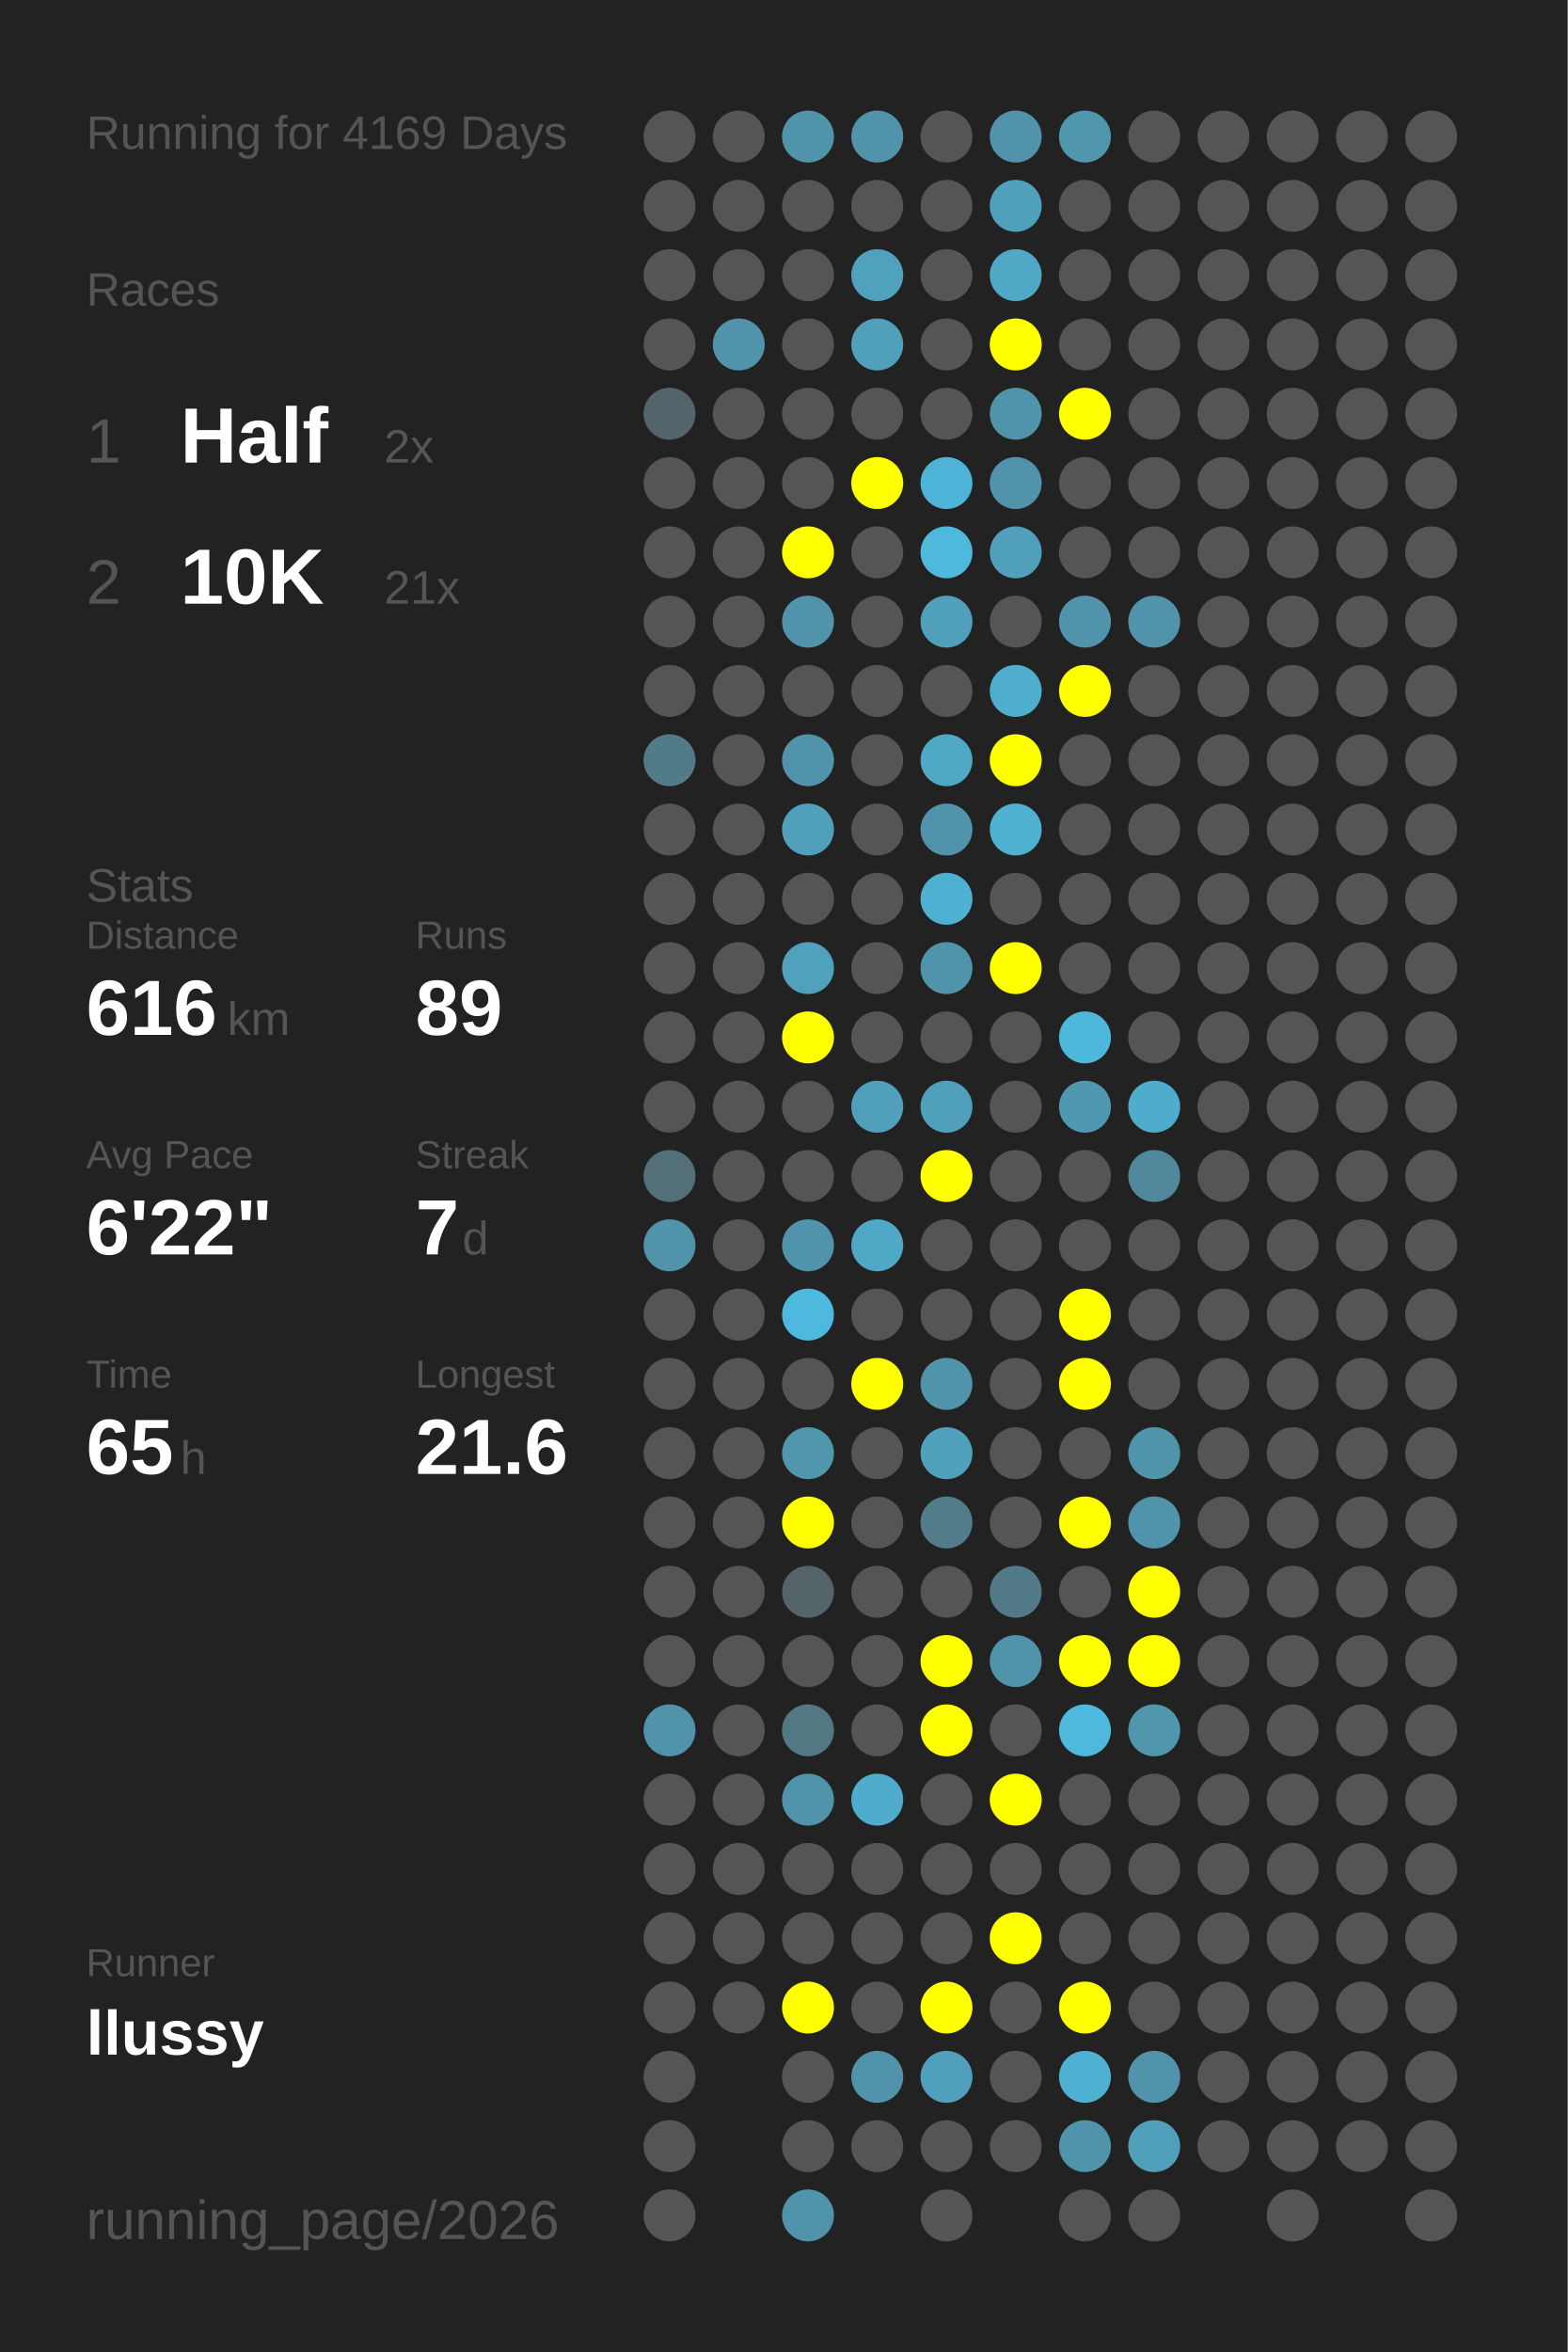
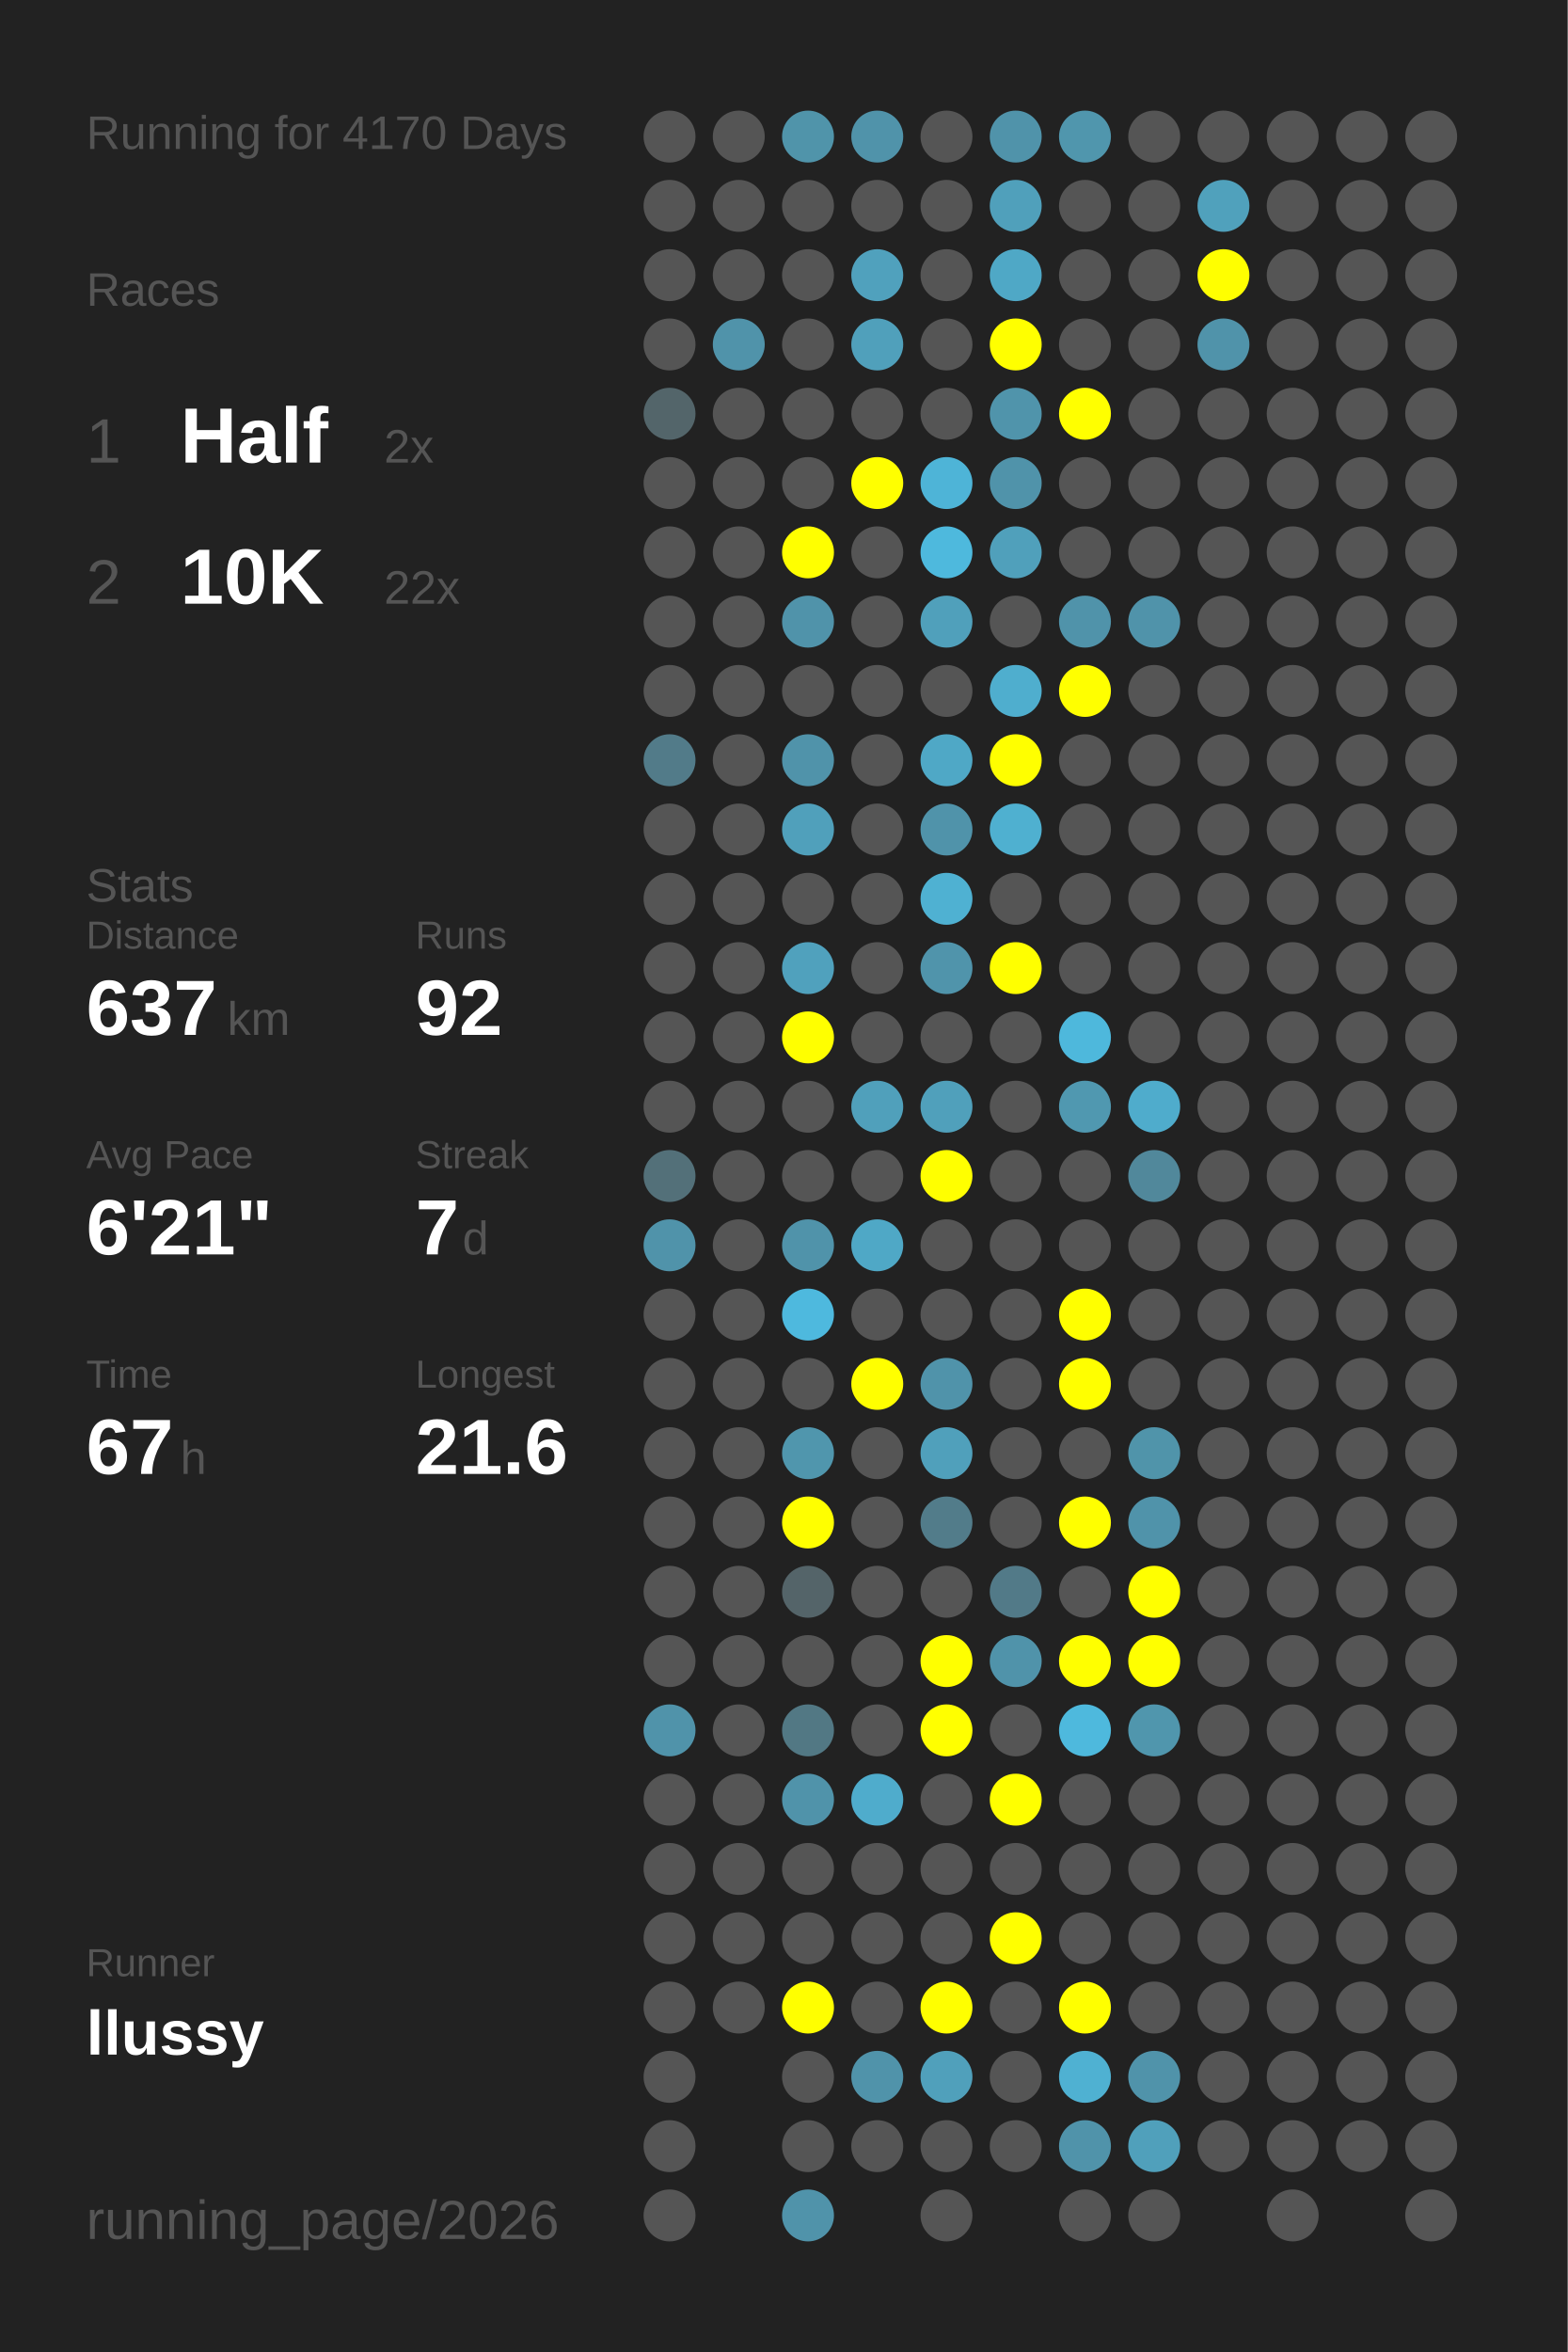
<svg xmlns="http://www.w3.org/2000/svg" baseProfile="full" height="300mm" version="1.1" viewBox="0,0,200,300" width="200mm">
  <defs />
  <rect fill="#222222" height="300" width="200" x="0" y="0" />
-   <text fill="#555555" style="font-size:6px; font-family:Arial;" x="11" y="19">Running for 4169 Days</text>
+   <text fill="#555555" style="font-size:6px; font-family:Arial;" x="11" y="19">Running for 4170 Days</text>
  <text fill="#555555" style="font-size:6px; font-family:Arial;" x="11" y="39">Races</text>
  <text fill="#555555" style="font-size:8px; font-family:Arial;" x="11" y="59">1</text>
  <text fill="#FFFFFF" style="font-size:10px; font-family:Arial; font-weight:bold;" x="23" y="59">Half</text>
  <text fill="#555555" style="font-size:6px; font-family:Arial;" x="49" y="59">2x</text>
  <text fill="#555555" style="font-size:8px; font-family:Arial;" x="11" y="77">2</text>
  <text fill="#FFFFFF" style="font-size:10px; font-family:Arial; font-weight:bold;" x="23" y="77">10K</text>
-   <text fill="#555555" style="font-size:6px; font-family:Arial;" x="49" y="77">21x</text>
+   <text fill="#555555" style="font-size:6px; font-family:Arial;" x="49" y="77">22x</text>
  <text fill="#555555" style="font-size:6px; font-family:Arial;" x="11" y="115">Stats</text>
  <text fill="#555555" style="font-size:5px; font-family:Arial;" x="11" y="121">Distance</text>
-   <text fill="#FFFFFF" style="font-size:10px; font-family:Arial; font-weight:bold;" x="11" y="132">616</text>
+   <text fill="#FFFFFF" style="font-size:10px; font-family:Arial; font-weight:bold;" x="11" y="132">637</text>
  <text fill="#555555" style="font-size:6px; font-family:Arial;" x="29" y="132">km</text>
  <text fill="#555555" style="font-size:5px; font-family:Arial;" x="53" y="121">Runs</text>
-   <text fill="#FFFFFF" style="font-size:10px; font-family:Arial; font-weight:bold;" x="53" y="132">89</text>
+   <text fill="#FFFFFF" style="font-size:10px; font-family:Arial; font-weight:bold;" x="53" y="132">92</text>
  <text fill="#555555" style="font-size:5px; font-family:Arial;" x="11" y="149">Avg Pace</text>
-   <text fill="#FFFFFF" style="font-size:10px; font-family:Arial; font-weight:bold;" x="11" y="160">6'22"</text>
+   <text fill="#FFFFFF" style="font-size:10px; font-family:Arial; font-weight:bold;" x="11" y="160">6'21"</text>
  <text fill="#555555" style="font-size:5px; font-family:Arial;" x="53" y="149">Streak</text>
  <text fill="#FFFFFF" style="font-size:10px; font-family:Arial; font-weight:bold;" x="53" y="160">7</text>
  <text fill="#555555" style="font-size:6px; font-family:Arial;" x="59" y="160">d</text>
  <text fill="#555555" style="font-size:5px; font-family:Arial;" x="11" y="177">Time</text>
-   <text fill="#FFFFFF" style="font-size:10px; font-family:Arial; font-weight:bold;" x="11" y="188">65</text>
+   <text fill="#FFFFFF" style="font-size:10px; font-family:Arial; font-weight:bold;" x="11" y="188">67</text>
  <text fill="#555555" style="font-size:6px; font-family:Arial;" x="23" y="188">h</text>
  <text fill="#555555" style="font-size:5px; font-family:Arial;" x="53" y="177">Longest</text>
  <text fill="#FFFFFF" style="font-size:10px; font-family:Arial; font-weight:bold;" x="53" y="188">21.6</text>
  <text fill="#555555" style="font-size:5px; font-family:Arial;" x="11" y="252.065">Runner</text>
  <text fill="#FFFFFF" style="font-size:8px; font-family:Arial; font-weight:bold;" x="11" y="262.065">llussy</text>
  <text fill="#555555" style="font-size:7px; font-family:Arial;" x="11" y="285.581">running_page/2026</text>
  <circle cx="85.417" cy="17.419" fill="#555555" r="3.312" />
  <circle cx="85.417" cy="26.258" fill="#555555" r="3.312" />
  <circle cx="85.417" cy="35.097" fill="#555555" r="3.312" />
  <circle cx="85.417" cy="43.935" fill="#555555" r="3.312" />
  <circle cx="85.417" cy="52.774" fill="#53656a" r="3.312" />
  <circle cx="85.417" cy="61.613" fill="#555555" r="3.312" />
  <circle cx="85.417" cy="70.452" fill="#555555" r="3.312" />
  <circle cx="85.417" cy="79.29" fill="#555555" r="3.312" />
  <circle cx="85.417" cy="88.129" fill="#555555" r="3.312" />
  <circle cx="85.417" cy="96.968" fill="#527b89" r="3.312" />
  <circle cx="85.417" cy="105.806" fill="#555555" r="3.312" />
  <circle cx="85.417" cy="114.645" fill="#555555" r="3.312" />
  <circle cx="85.417" cy="123.484" fill="#555555" r="3.312" />
  <circle cx="85.417" cy="132.323" fill="#555555" r="3.312" />
  <circle cx="85.417" cy="141.161" fill="#555555" r="3.312" />
  <circle cx="85.417" cy="150" fill="#537079" r="3.312" />
  <circle cx="85.417" cy="158.839" fill="#5093aa" r="3.312" />
  <circle cx="85.417" cy="167.677" fill="#555555" r="3.312" />
  <circle cx="85.417" cy="176.516" fill="#555555" r="3.312" />
  <circle cx="85.417" cy="185.355" fill="#555555" r="3.312" />
  <circle cx="85.417" cy="194.194" fill="#555555" r="3.312" />
  <circle cx="85.417" cy="203.032" fill="#555555" r="3.312" />
  <circle cx="85.417" cy="211.871" fill="#555555" r="3.312" />
  <circle cx="85.417" cy="220.71" fill="#5093aa" r="3.312" />
  <circle cx="85.417" cy="229.548" fill="#555555" r="3.312" />
  <circle cx="85.417" cy="238.387" fill="#555555" r="3.312" />
  <circle cx="85.417" cy="247.226" fill="#555555" r="3.312" />
  <circle cx="85.417" cy="256.065" fill="#555555" r="3.312" />
  <circle cx="85.417" cy="264.903" fill="#555555" r="3.312" />
  <circle cx="85.417" cy="273.742" fill="#555555" r="3.312" />
  <circle cx="85.417" cy="282.581" fill="#555555" r="3.312" />
  <circle cx="94.25" cy="17.419" fill="#555555" r="3.312" />
  <circle cx="94.25" cy="26.258" fill="#555555" r="3.312" />
  <circle cx="94.25" cy="35.097" fill="#555555" r="3.312" />
  <circle cx="94.25" cy="43.935" fill="#5093aa" r="3.312" />
  <circle cx="94.25" cy="52.774" fill="#555555" r="3.312" />
  <circle cx="94.25" cy="61.613" fill="#555555" r="3.312" />
  <circle cx="94.25" cy="70.452" fill="#555555" r="3.312" />
  <circle cx="94.25" cy="79.29" fill="#555555" r="3.312" />
  <circle cx="94.25" cy="88.129" fill="#555555" r="3.312" />
  <circle cx="94.25" cy="96.968" fill="#555555" r="3.312" />
  <circle cx="94.25" cy="105.806" fill="#555555" r="3.312" />
  <circle cx="94.25" cy="114.645" fill="#555555" r="3.312" />
  <circle cx="94.25" cy="123.484" fill="#555555" r="3.312" />
  <circle cx="94.25" cy="132.323" fill="#555555" r="3.312" />
  <circle cx="94.25" cy="141.161" fill="#555555" r="3.312" />
  <circle cx="94.25" cy="150" fill="#555555" r="3.312" />
  <circle cx="94.25" cy="158.839" fill="#555555" r="3.312" />
  <circle cx="94.25" cy="167.677" fill="#555555" r="3.312" />
  <circle cx="94.25" cy="176.516" fill="#555555" r="3.312" />
  <circle cx="94.25" cy="185.355" fill="#555555" r="3.312" />
  <circle cx="94.25" cy="194.194" fill="#555555" r="3.312" />
  <circle cx="94.25" cy="203.032" fill="#555555" r="3.312" />
  <circle cx="94.25" cy="211.871" fill="#555555" r="3.312" />
  <circle cx="94.25" cy="220.71" fill="#555555" r="3.312" />
  <circle cx="94.25" cy="229.548" fill="#555555" r="3.312" />
  <circle cx="94.25" cy="238.387" fill="#555555" r="3.312" />
  <circle cx="94.25" cy="247.226" fill="#555555" r="3.312" />
  <circle cx="94.25" cy="256.065" fill="#555555" r="3.312" />
  <circle cx="103.083" cy="17.419" fill="#5094aa" r="3.312" />
  <circle cx="103.083" cy="26.258" fill="#555555" r="3.312" />
  <circle cx="103.083" cy="35.097" fill="#555555" r="3.312" />
  <circle cx="103.083" cy="43.935" fill="#555555" r="3.312" />
  <circle cx="103.083" cy="52.774" fill="#555555" r="3.312" />
  <circle cx="103.083" cy="61.613" fill="#555555" r="3.312" />
  <circle cx="103.083" cy="70.452" fill="#FFFF00" r="3.312" />
  <circle cx="103.083" cy="79.29" fill="#5093aa" r="3.312" />
  <circle cx="103.083" cy="88.129" fill="#555555" r="3.312" />
  <circle cx="103.083" cy="96.968" fill="#5093aa" r="3.312" />
  <circle cx="103.083" cy="105.806" fill="#50a0bb" r="3.312" />
  <circle cx="103.083" cy="114.645" fill="#555555" r="3.312" />
  <circle cx="103.083" cy="123.484" fill="#50a1bd" r="3.312" />
  <circle cx="103.083" cy="132.323" fill="#FFFF00" r="3.312" />
  <circle cx="103.083" cy="141.161" fill="#555555" r="3.312" />
  <circle cx="103.083" cy="150" fill="#555555" r="3.312" />
  <circle cx="103.083" cy="158.839" fill="#5093aa" r="3.312" />
  <circle cx="103.083" cy="167.677" fill="#4eb9de" r="3.312" />
  <circle cx="103.083" cy="176.516" fill="#555555" r="3.312" />
  <circle cx="103.083" cy="185.355" fill="#5096ad" r="3.312" />
  <circle cx="103.083" cy="194.194" fill="#FFFF00" r="3.312" />
  <circle cx="103.083" cy="203.032" fill="#546469" r="3.312" />
  <circle cx="103.083" cy="211.871" fill="#555555" r="3.312" />
  <circle cx="103.083" cy="220.71" fill="#527884" r="3.312" />
  <circle cx="103.083" cy="229.548" fill="#5093aa" r="3.312" />
  <circle cx="103.083" cy="238.387" fill="#555555" r="3.312" />
  <circle cx="103.083" cy="247.226" fill="#555555" r="3.312" />
  <circle cx="103.083" cy="256.065" fill="#FFFF00" r="3.312" />
  <circle cx="103.083" cy="264.903" fill="#555555" r="3.312" />
  <circle cx="103.083" cy="273.742" fill="#555555" r="3.312" />
  <circle cx="103.083" cy="282.581" fill="#5093aa" r="3.312" />
  <circle cx="111.917" cy="17.419" fill="#5093aa" r="3.312" />
  <circle cx="111.917" cy="26.258" fill="#555555" r="3.312" />
  <circle cx="111.917" cy="35.097" fill="#50a1bd" r="3.312" />
  <circle cx="111.917" cy="43.935" fill="#50a0bb" r="3.312" />
  <circle cx="111.917" cy="52.774" fill="#555555" r="3.312" />
  <circle cx="111.917" cy="61.613" fill="#FFFF00" r="3.312" />
  <circle cx="111.917" cy="70.452" fill="#555555" r="3.312" />
  <circle cx="111.917" cy="79.29" fill="#555555" r="3.312" />
  <circle cx="111.917" cy="88.129" fill="#555555" r="3.312" />
  <circle cx="111.917" cy="96.968" fill="#555555" r="3.312" />
  <circle cx="111.917" cy="105.806" fill="#555555" r="3.312" />
  <circle cx="111.917" cy="114.645" fill="#555555" r="3.312" />
  <circle cx="111.917" cy="123.484" fill="#555555" r="3.312" />
  <circle cx="111.917" cy="132.323" fill="#555555" r="3.312" />
  <circle cx="111.917" cy="141.161" fill="#50a0bb" r="3.312" />
  <circle cx="111.917" cy="150" fill="#555555" r="3.312" />
  <circle cx="111.917" cy="158.839" fill="#4fa8c6" r="3.312" />
  <circle cx="111.917" cy="167.677" fill="#555555" r="3.312" />
  <circle cx="111.917" cy="176.516" fill="#FFFF00" r="3.312" />
  <circle cx="111.917" cy="185.355" fill="#555555" r="3.312" />
  <circle cx="111.917" cy="194.194" fill="#555555" r="3.312" />
  <circle cx="111.917" cy="203.032" fill="#555555" r="3.312" />
  <circle cx="111.917" cy="211.871" fill="#555555" r="3.312" />
  <circle cx="111.917" cy="220.71" fill="#555555" r="3.312" />
  <circle cx="111.917" cy="229.548" fill="#4faccc" r="3.312" />
  <circle cx="111.917" cy="238.387" fill="#555555" r="3.312" />
  <circle cx="111.917" cy="247.226" fill="#555555" r="3.312" />
  <circle cx="111.917" cy="256.065" fill="#555555" r="3.312" />
  <circle cx="111.917" cy="264.903" fill="#5093aa" r="3.312" />
  <circle cx="111.917" cy="273.742" fill="#555555" r="3.312" />
  <circle cx="120.75" cy="17.419" fill="#555555" r="3.312" />
  <circle cx="120.75" cy="26.258" fill="#555555" r="3.312" />
  <circle cx="120.75" cy="35.097" fill="#555555" r="3.312" />
  <circle cx="120.75" cy="43.935" fill="#555555" r="3.312" />
  <circle cx="120.75" cy="52.774" fill="#555555" r="3.312" />
  <circle cx="120.75" cy="61.613" fill="#4eb4d7" r="3.312" />
  <circle cx="120.75" cy="70.452" fill="#4eb9dd" r="3.312" />
  <circle cx="120.75" cy="79.29" fill="#50a0bb" r="3.312" />
  <circle cx="120.75" cy="88.129" fill="#555555" r="3.312" />
  <circle cx="120.75" cy="96.968" fill="#4fa8c6" r="3.312" />
  <circle cx="120.75" cy="105.806" fill="#5093aa" r="3.312" />
  <circle cx="120.75" cy="114.645" fill="#4fb1d2" r="3.312" />
  <circle cx="120.75" cy="123.484" fill="#5094ab" r="3.312" />
  <circle cx="120.75" cy="132.323" fill="#555555" r="3.312" />
  <circle cx="120.75" cy="141.161" fill="#50a0bb" r="3.312" />
  <circle cx="120.75" cy="150" fill="#FFFF00" r="3.312" />
  <circle cx="120.75" cy="158.839" fill="#555555" r="3.312" />
  <circle cx="120.75" cy="167.677" fill="#555555" r="3.312" />
  <circle cx="120.75" cy="176.516" fill="#5093aa" r="3.312" />
  <circle cx="120.75" cy="185.355" fill="#50a0bb" r="3.312" />
  <circle cx="120.75" cy="194.194" fill="#527c8a" r="3.312" />
  <circle cx="120.75" cy="203.032" fill="#555555" r="3.312" />
  <circle cx="120.75" cy="211.871" fill="#FFFF00" r="3.312" />
  <circle cx="120.75" cy="220.71" fill="#FFFF00" r="3.312" />
  <circle cx="120.75" cy="229.548" fill="#555555" r="3.312" />
  <circle cx="120.75" cy="238.387" fill="#555555" r="3.312" />
  <circle cx="120.75" cy="247.226" fill="#555555" r="3.312" />
  <circle cx="120.75" cy="256.065" fill="#FFFF00" r="3.312" />
  <circle cx="120.75" cy="264.903" fill="#50a0bb" r="3.312" />
  <circle cx="120.75" cy="273.742" fill="#555555" r="3.312" />
  <circle cx="120.75" cy="282.581" fill="#555555" r="3.312" />
  <circle cx="129.583" cy="17.419" fill="#5093aa" r="3.312" />
  <circle cx="129.583" cy="26.258" fill="#50a0bb" r="3.312" />
  <circle cx="129.583" cy="35.097" fill="#4fa8c6" r="3.312" />
  <circle cx="129.583" cy="43.935" fill="#FFFF00" r="3.312" />
  <circle cx="129.583" cy="52.774" fill="#5094ab" r="3.312" />
  <circle cx="129.583" cy="61.613" fill="#5093aa" r="3.312" />
  <circle cx="129.583" cy="70.452" fill="#50a0bb" r="3.312" />
  <circle cx="129.583" cy="79.29" fill="#555555" r="3.312" />
  <circle cx="129.583" cy="88.129" fill="#4faece" r="3.312" />
  <circle cx="129.583" cy="96.968" fill="#FFFF00" r="3.312" />
  <circle cx="129.583" cy="105.806" fill="#4fb0d0" r="3.312" />
  <circle cx="129.583" cy="114.645" fill="#555555" r="3.312" />
  <circle cx="129.583" cy="123.484" fill="#FFFF00" r="3.312" />
  <circle cx="129.583" cy="132.323" fill="#555555" r="3.312" />
  <circle cx="129.583" cy="141.161" fill="#555555" r="3.312" />
  <circle cx="129.583" cy="150" fill="#555555" r="3.312" />
  <circle cx="129.583" cy="158.839" fill="#555555" r="3.312" />
  <circle cx="129.583" cy="167.677" fill="#555555" r="3.312" />
  <circle cx="129.583" cy="176.516" fill="#555555" r="3.312" />
  <circle cx="129.583" cy="185.355" fill="#555555" r="3.312" />
  <circle cx="129.583" cy="194.194" fill="#555555" r="3.312" />
  <circle cx="129.583" cy="203.032" fill="#527a88" r="3.312" />
  <circle cx="129.583" cy="211.871" fill="#5093aa" r="3.312" />
  <circle cx="129.583" cy="220.71" fill="#555555" r="3.312" />
  <circle cx="129.583" cy="229.548" fill="#FFFF00" r="3.312" />
  <circle cx="129.583" cy="238.387" fill="#555555" r="3.312" />
  <circle cx="129.583" cy="247.226" fill="#FFFF00" r="3.312" />
  <circle cx="129.583" cy="256.065" fill="#555555" r="3.312" />
  <circle cx="129.583" cy="264.903" fill="#555555" r="3.312" />
  <circle cx="129.583" cy="273.742" fill="#555555" r="3.312" />
  <circle cx="138.417" cy="17.419" fill="#5096ad" r="3.312" />
  <circle cx="138.417" cy="26.258" fill="#555555" r="3.312" />
  <circle cx="138.417" cy="35.097" fill="#555555" r="3.312" />
  <circle cx="138.417" cy="43.935" fill="#555555" r="3.312" />
  <circle cx="138.417" cy="52.774" fill="#FFFF00" r="3.312" />
  <circle cx="138.417" cy="61.613" fill="#555555" r="3.312" />
  <circle cx="138.417" cy="70.452" fill="#555555" r="3.312" />
  <circle cx="138.417" cy="79.29" fill="#5093aa" r="3.312" />
  <circle cx="138.417" cy="88.129" fill="#FFFF00" r="3.312" />
  <circle cx="138.417" cy="96.968" fill="#555555" r="3.312" />
  <circle cx="138.417" cy="105.806" fill="#555555" r="3.312" />
  <circle cx="138.417" cy="114.645" fill="#555555" r="3.312" />
  <circle cx="138.417" cy="123.484" fill="#555555" r="3.312" />
  <circle cx="138.417" cy="132.323" fill="#4eb8dc" r="3.312" />
  <circle cx="138.417" cy="141.161" fill="#5098b0" r="3.312" />
  <circle cx="138.417" cy="150" fill="#555555" r="3.312" />
  <circle cx="138.417" cy="158.839" fill="#555555" r="3.312" />
  <circle cx="138.417" cy="167.677" fill="#FFFF00" r="3.312" />
  <circle cx="138.417" cy="176.516" fill="#FFFF00" r="3.312" />
  <circle cx="138.417" cy="185.355" fill="#555555" r="3.312" />
  <circle cx="138.417" cy="194.194" fill="#FFFF00" r="3.312" />
  <circle cx="138.417" cy="203.032" fill="#555555" r="3.312" />
  <circle cx="138.417" cy="211.871" fill="#FFFF00" r="3.312" />
  <circle cx="138.417" cy="220.71" fill="#4eb9dd" r="3.312" />
  <circle cx="138.417" cy="229.548" fill="#555555" r="3.312" />
  <circle cx="138.417" cy="238.387" fill="#555555" r="3.312" />
  <circle cx="138.417" cy="247.226" fill="#555555" r="3.312" />
  <circle cx="138.417" cy="256.065" fill="#FFFF00" r="3.312" />
  <circle cx="138.417" cy="264.903" fill="#4fb1d2" r="3.312" />
  <circle cx="138.417" cy="273.742" fill="#5093aa" r="3.312" />
  <circle cx="138.417" cy="282.581" fill="#555555" r="3.312" />
  <circle cx="147.25" cy="17.419" fill="#555555" r="3.312" />
  <circle cx="147.25" cy="26.258" fill="#555555" r="3.312" />
  <circle cx="147.25" cy="35.097" fill="#555555" r="3.312" />
  <circle cx="147.25" cy="43.935" fill="#555555" r="3.312" />
  <circle cx="147.25" cy="52.774" fill="#555555" r="3.312" />
  <circle cx="147.25" cy="61.613" fill="#555555" r="3.312" />
  <circle cx="147.25" cy="70.452" fill="#555555" r="3.312" />
  <circle cx="147.25" cy="79.29" fill="#5093aa" r="3.312" />
  <circle cx="147.25" cy="88.129" fill="#555555" r="3.312" />
  <circle cx="147.25" cy="96.968" fill="#555555" r="3.312" />
  <circle cx="147.25" cy="105.806" fill="#555555" r="3.312" />
  <circle cx="147.25" cy="114.645" fill="#555555" r="3.312" />
  <circle cx="147.25" cy="123.484" fill="#555555" r="3.312" />
  <circle cx="147.25" cy="132.323" fill="#555555" r="3.312" />
  <circle cx="147.25" cy="141.161" fill="#4faccc" r="3.312" />
  <circle cx="147.25" cy="150" fill="#51889b" r="3.312" />
  <circle cx="147.25" cy="158.839" fill="#555555" r="3.312" />
  <circle cx="147.25" cy="167.677" fill="#555555" r="3.312" />
  <circle cx="147.25" cy="176.516" fill="#555555" r="3.312" />
  <circle cx="147.25" cy="185.355" fill="#5094aa" r="3.312" />
  <circle cx="147.25" cy="194.194" fill="#5093aa" r="3.312" />
  <circle cx="147.25" cy="203.032" fill="#FFFF00" r="3.312" />
  <circle cx="147.25" cy="211.871" fill="#FFFF00" r="3.312" />
  <circle cx="147.25" cy="220.71" fill="#5096ad" r="3.312" />
  <circle cx="147.25" cy="229.548" fill="#555555" r="3.312" />
  <circle cx="147.25" cy="238.387" fill="#555555" r="3.312" />
  <circle cx="147.25" cy="247.226" fill="#555555" r="3.312" />
  <circle cx="147.25" cy="256.065" fill="#555555" r="3.312" />
  <circle cx="147.25" cy="264.903" fill="#5093aa" r="3.312" />
  <circle cx="147.25" cy="273.742" fill="#50a0bb" r="3.312" />
  <circle cx="147.25" cy="282.581" fill="#555555" r="3.312" />
  <circle cx="156.083" cy="17.419" fill="#555555" r="3.312" />
-   <circle cx="156.083" cy="26.258" fill="#555555" r="3.312" />
-   <circle cx="156.083" cy="35.097" fill="#555555" r="3.312" />
-   <circle cx="156.083" cy="43.935" fill="#555555" r="3.312" />
+   <circle cx="156.083" cy="26.258" fill="#50a1bc" r="3.312" />
+   <circle cx="156.083" cy="35.097" fill="#FFFF00" r="3.312" />
+   <circle cx="156.083" cy="43.935" fill="#5093aa" r="3.312" />
  <circle cx="156.083" cy="52.774" fill="#555555" r="3.312" />
  <circle cx="156.083" cy="61.613" fill="#555555" r="3.312" />
  <circle cx="156.083" cy="70.452" fill="#555555" r="3.312" />
  <circle cx="156.083" cy="79.29" fill="#555555" r="3.312" />
  <circle cx="156.083" cy="88.129" fill="#555555" r="3.312" />
  <circle cx="156.083" cy="96.968" fill="#555555" r="3.312" />
  <circle cx="156.083" cy="105.806" fill="#555555" r="3.312" />
  <circle cx="156.083" cy="114.645" fill="#555555" r="3.312" />
  <circle cx="156.083" cy="123.484" fill="#555555" r="3.312" />
  <circle cx="156.083" cy="132.323" fill="#555555" r="3.312" />
  <circle cx="156.083" cy="141.161" fill="#555555" r="3.312" />
  <circle cx="156.083" cy="150" fill="#555555" r="3.312" />
  <circle cx="156.083" cy="158.839" fill="#555555" r="3.312" />
  <circle cx="156.083" cy="167.677" fill="#555555" r="3.312" />
  <circle cx="156.083" cy="176.516" fill="#555555" r="3.312" />
  <circle cx="156.083" cy="185.355" fill="#555555" r="3.312" />
  <circle cx="156.083" cy="194.194" fill="#555555" r="3.312" />
  <circle cx="156.083" cy="203.032" fill="#555555" r="3.312" />
  <circle cx="156.083" cy="211.871" fill="#555555" r="3.312" />
  <circle cx="156.083" cy="220.71" fill="#555555" r="3.312" />
  <circle cx="156.083" cy="229.548" fill="#555555" r="3.312" />
  <circle cx="156.083" cy="238.387" fill="#555555" r="3.312" />
  <circle cx="156.083" cy="247.226" fill="#555555" r="3.312" />
  <circle cx="156.083" cy="256.065" fill="#555555" r="3.312" />
  <circle cx="156.083" cy="264.903" fill="#555555" r="3.312" />
  <circle cx="156.083" cy="273.742" fill="#555555" r="3.312" />
  <circle cx="164.917" cy="17.419" fill="#555555" r="3.312" />
  <circle cx="164.917" cy="26.258" fill="#555555" r="3.312" />
  <circle cx="164.917" cy="35.097" fill="#555555" r="3.312" />
  <circle cx="164.917" cy="43.935" fill="#555555" r="3.312" />
  <circle cx="164.917" cy="52.774" fill="#555555" r="3.312" />
  <circle cx="164.917" cy="61.613" fill="#555555" r="3.312" />
  <circle cx="164.917" cy="70.452" fill="#555555" r="3.312" />
  <circle cx="164.917" cy="79.29" fill="#555555" r="3.312" />
  <circle cx="164.917" cy="88.129" fill="#555555" r="3.312" />
  <circle cx="164.917" cy="96.968" fill="#555555" r="3.312" />
  <circle cx="164.917" cy="105.806" fill="#555555" r="3.312" />
  <circle cx="164.917" cy="114.645" fill="#555555" r="3.312" />
  <circle cx="164.917" cy="123.484" fill="#555555" r="3.312" />
  <circle cx="164.917" cy="132.323" fill="#555555" r="3.312" />
  <circle cx="164.917" cy="141.161" fill="#555555" r="3.312" />
  <circle cx="164.917" cy="150" fill="#555555" r="3.312" />
  <circle cx="164.917" cy="158.839" fill="#555555" r="3.312" />
  <circle cx="164.917" cy="167.677" fill="#555555" r="3.312" />
  <circle cx="164.917" cy="176.516" fill="#555555" r="3.312" />
  <circle cx="164.917" cy="185.355" fill="#555555" r="3.312" />
  <circle cx="164.917" cy="194.194" fill="#555555" r="3.312" />
  <circle cx="164.917" cy="203.032" fill="#555555" r="3.312" />
  <circle cx="164.917" cy="211.871" fill="#555555" r="3.312" />
  <circle cx="164.917" cy="220.71" fill="#555555" r="3.312" />
  <circle cx="164.917" cy="229.548" fill="#555555" r="3.312" />
  <circle cx="164.917" cy="238.387" fill="#555555" r="3.312" />
  <circle cx="164.917" cy="247.226" fill="#555555" r="3.312" />
  <circle cx="164.917" cy="256.065" fill="#555555" r="3.312" />
  <circle cx="164.917" cy="264.903" fill="#555555" r="3.312" />
  <circle cx="164.917" cy="273.742" fill="#555555" r="3.312" />
  <circle cx="164.917" cy="282.581" fill="#555555" r="3.312" />
  <circle cx="173.75" cy="17.419" fill="#555555" r="3.312" />
  <circle cx="173.75" cy="26.258" fill="#555555" r="3.312" />
  <circle cx="173.75" cy="35.097" fill="#555555" r="3.312" />
  <circle cx="173.75" cy="43.935" fill="#555555" r="3.312" />
  <circle cx="173.75" cy="52.774" fill="#555555" r="3.312" />
  <circle cx="173.75" cy="61.613" fill="#555555" r="3.312" />
  <circle cx="173.75" cy="70.452" fill="#555555" r="3.312" />
  <circle cx="173.75" cy="79.29" fill="#555555" r="3.312" />
  <circle cx="173.75" cy="88.129" fill="#555555" r="3.312" />
  <circle cx="173.75" cy="96.968" fill="#555555" r="3.312" />
  <circle cx="173.75" cy="105.806" fill="#555555" r="3.312" />
  <circle cx="173.75" cy="114.645" fill="#555555" r="3.312" />
  <circle cx="173.75" cy="123.484" fill="#555555" r="3.312" />
  <circle cx="173.75" cy="132.323" fill="#555555" r="3.312" />
  <circle cx="173.75" cy="141.161" fill="#555555" r="3.312" />
  <circle cx="173.75" cy="150" fill="#555555" r="3.312" />
  <circle cx="173.75" cy="158.839" fill="#555555" r="3.312" />
  <circle cx="173.75" cy="167.677" fill="#555555" r="3.312" />
  <circle cx="173.75" cy="176.516" fill="#555555" r="3.312" />
  <circle cx="173.75" cy="185.355" fill="#555555" r="3.312" />
  <circle cx="173.75" cy="194.194" fill="#555555" r="3.312" />
  <circle cx="173.75" cy="203.032" fill="#555555" r="3.312" />
  <circle cx="173.75" cy="211.871" fill="#555555" r="3.312" />
  <circle cx="173.75" cy="220.71" fill="#555555" r="3.312" />
  <circle cx="173.75" cy="229.548" fill="#555555" r="3.312" />
  <circle cx="173.75" cy="238.387" fill="#555555" r="3.312" />
  <circle cx="173.75" cy="247.226" fill="#555555" r="3.312" />
  <circle cx="173.75" cy="256.065" fill="#555555" r="3.312" />
  <circle cx="173.75" cy="264.903" fill="#555555" r="3.312" />
  <circle cx="173.75" cy="273.742" fill="#555555" r="3.312" />
  <circle cx="182.583" cy="17.419" fill="#555555" r="3.312" />
  <circle cx="182.583" cy="26.258" fill="#555555" r="3.312" />
  <circle cx="182.583" cy="35.097" fill="#555555" r="3.312" />
  <circle cx="182.583" cy="43.935" fill="#555555" r="3.312" />
  <circle cx="182.583" cy="52.774" fill="#555555" r="3.312" />
  <circle cx="182.583" cy="61.613" fill="#555555" r="3.312" />
  <circle cx="182.583" cy="70.452" fill="#555555" r="3.312" />
  <circle cx="182.583" cy="79.29" fill="#555555" r="3.312" />
  <circle cx="182.583" cy="88.129" fill="#555555" r="3.312" />
  <circle cx="182.583" cy="96.968" fill="#555555" r="3.312" />
  <circle cx="182.583" cy="105.806" fill="#555555" r="3.312" />
  <circle cx="182.583" cy="114.645" fill="#555555" r="3.312" />
  <circle cx="182.583" cy="123.484" fill="#555555" r="3.312" />
  <circle cx="182.583" cy="132.323" fill="#555555" r="3.312" />
  <circle cx="182.583" cy="141.161" fill="#555555" r="3.312" />
  <circle cx="182.583" cy="150" fill="#555555" r="3.312" />
  <circle cx="182.583" cy="158.839" fill="#555555" r="3.312" />
  <circle cx="182.583" cy="167.677" fill="#555555" r="3.312" />
  <circle cx="182.583" cy="176.516" fill="#555555" r="3.312" />
  <circle cx="182.583" cy="185.355" fill="#555555" r="3.312" />
  <circle cx="182.583" cy="194.194" fill="#555555" r="3.312" />
  <circle cx="182.583" cy="203.032" fill="#555555" r="3.312" />
  <circle cx="182.583" cy="211.871" fill="#555555" r="3.312" />
  <circle cx="182.583" cy="220.71" fill="#555555" r="3.312" />
  <circle cx="182.583" cy="229.548" fill="#555555" r="3.312" />
  <circle cx="182.583" cy="238.387" fill="#555555" r="3.312" />
  <circle cx="182.583" cy="247.226" fill="#555555" r="3.312" />
  <circle cx="182.583" cy="256.065" fill="#555555" r="3.312" />
  <circle cx="182.583" cy="264.903" fill="#555555" r="3.312" />
  <circle cx="182.583" cy="273.742" fill="#555555" r="3.312" />
  <circle cx="182.583" cy="282.581" fill="#555555" r="3.312" />
</svg>
